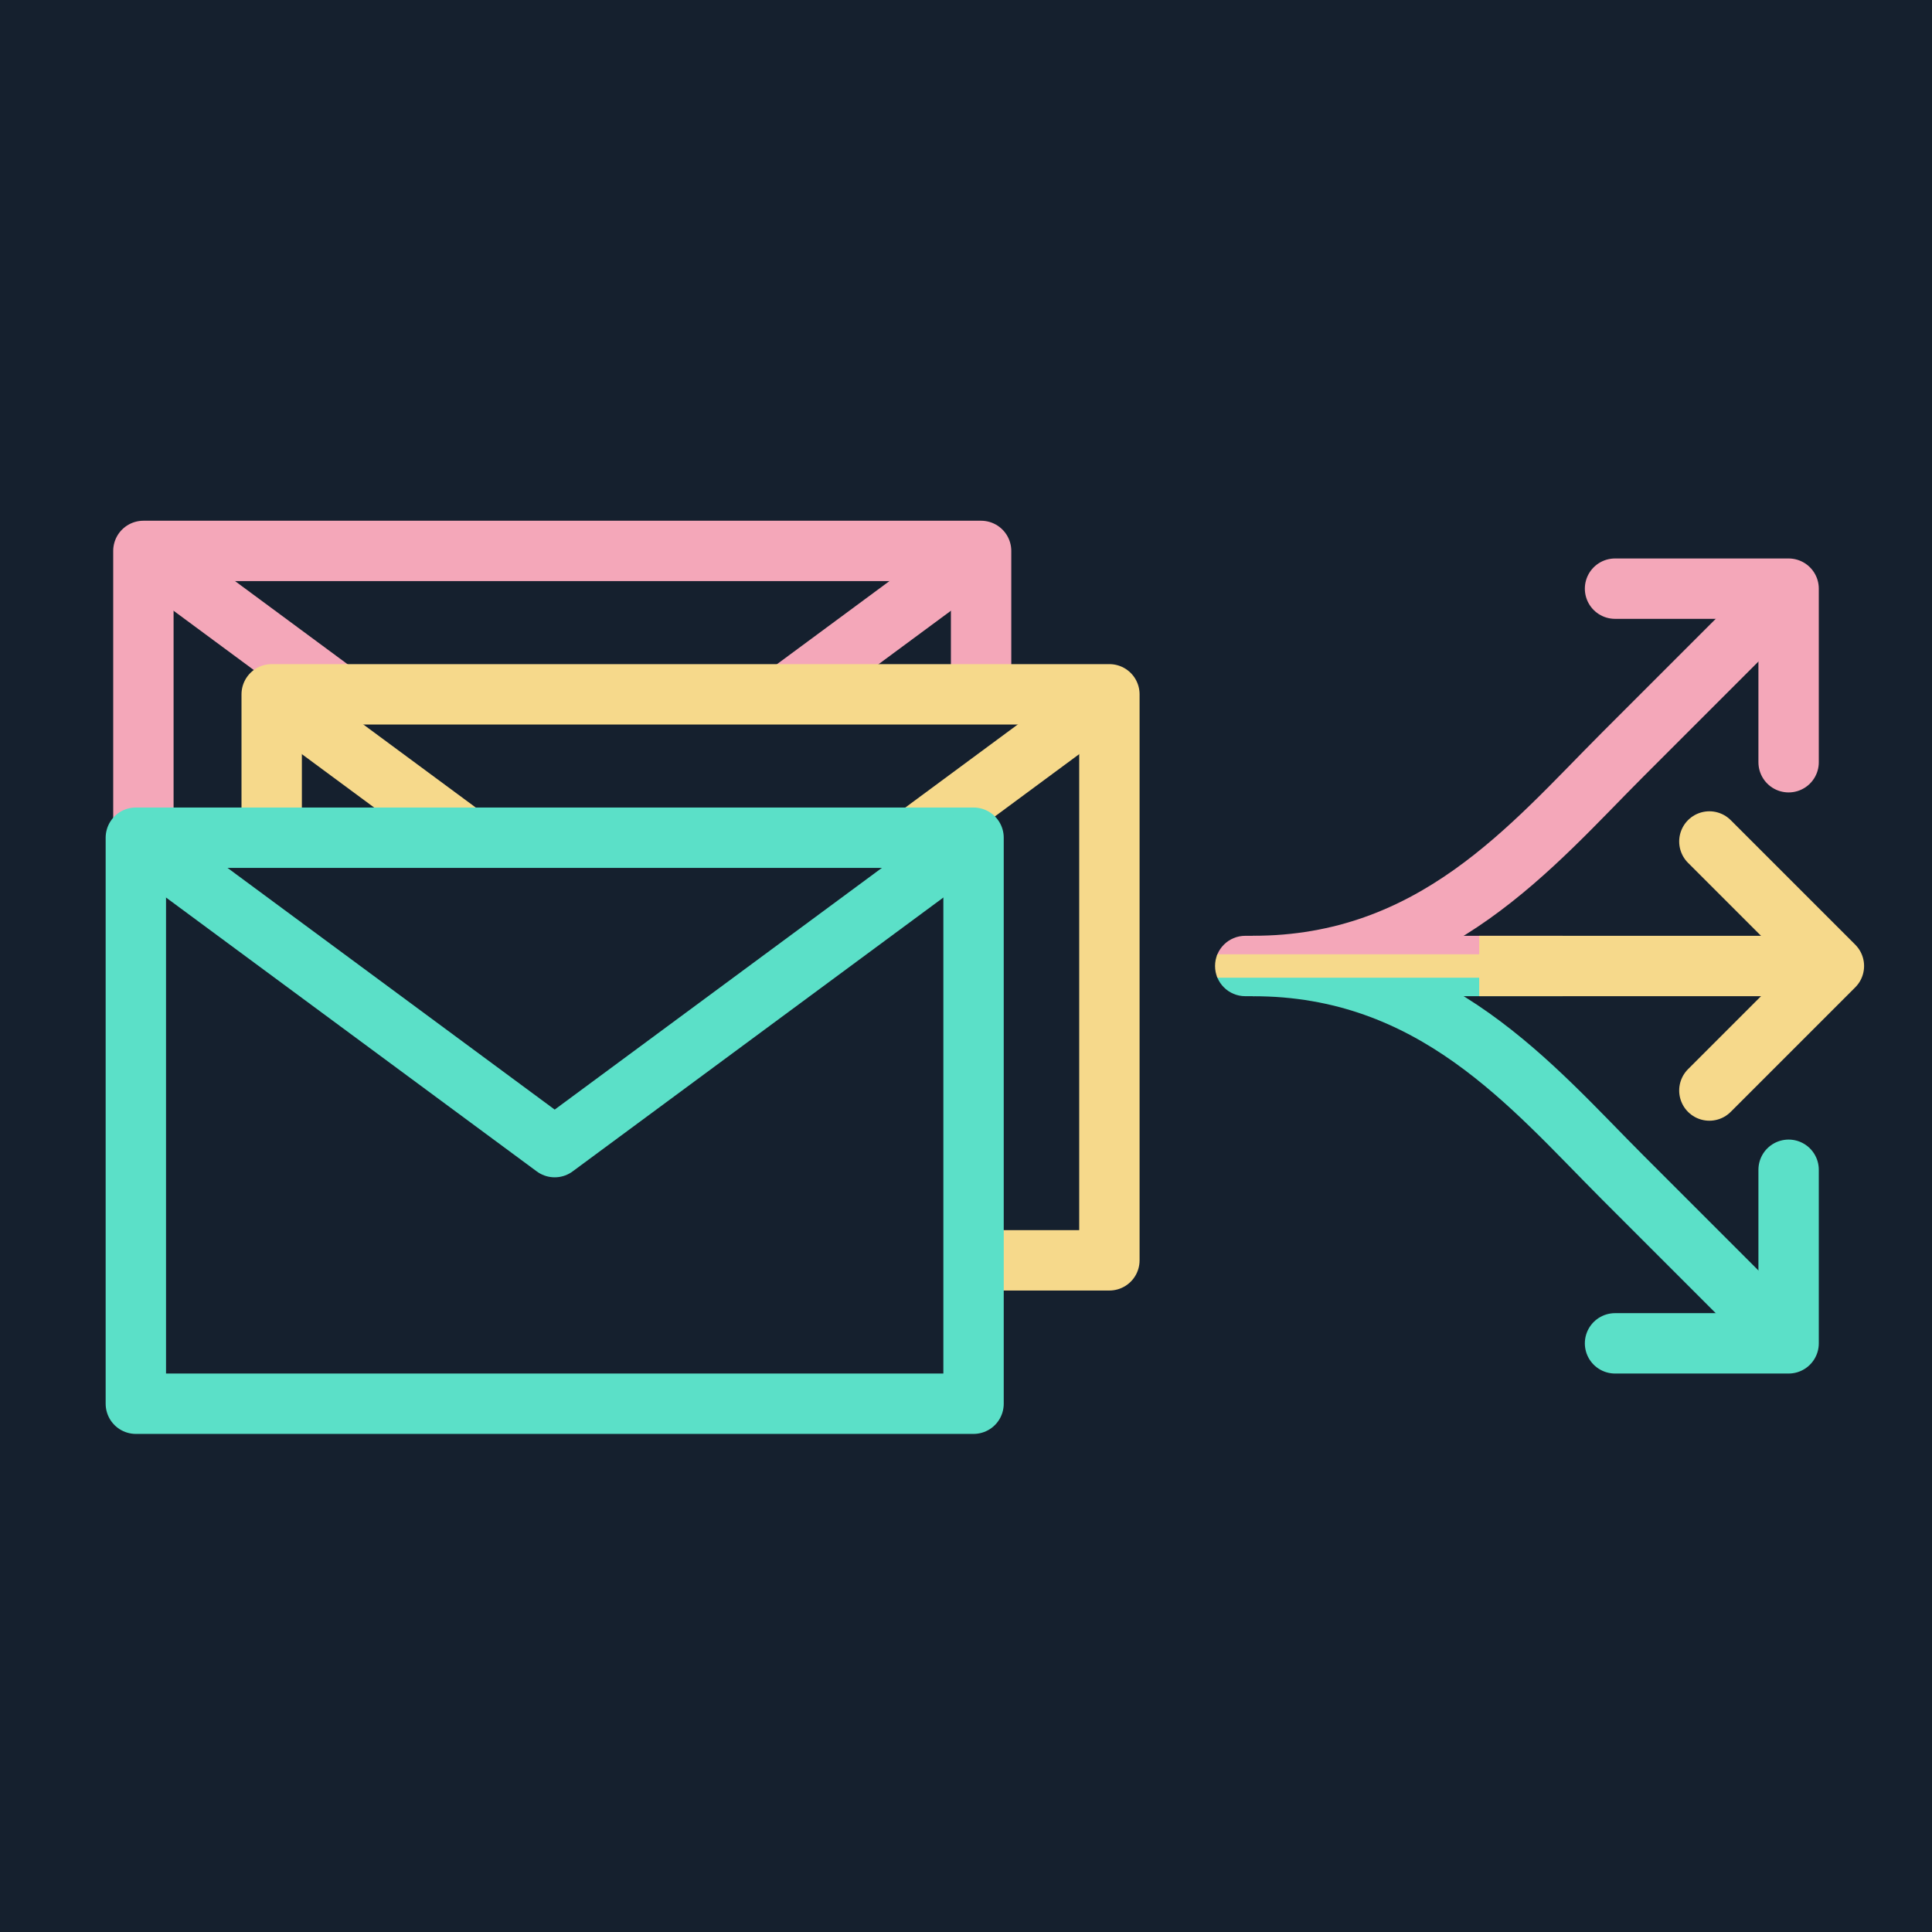
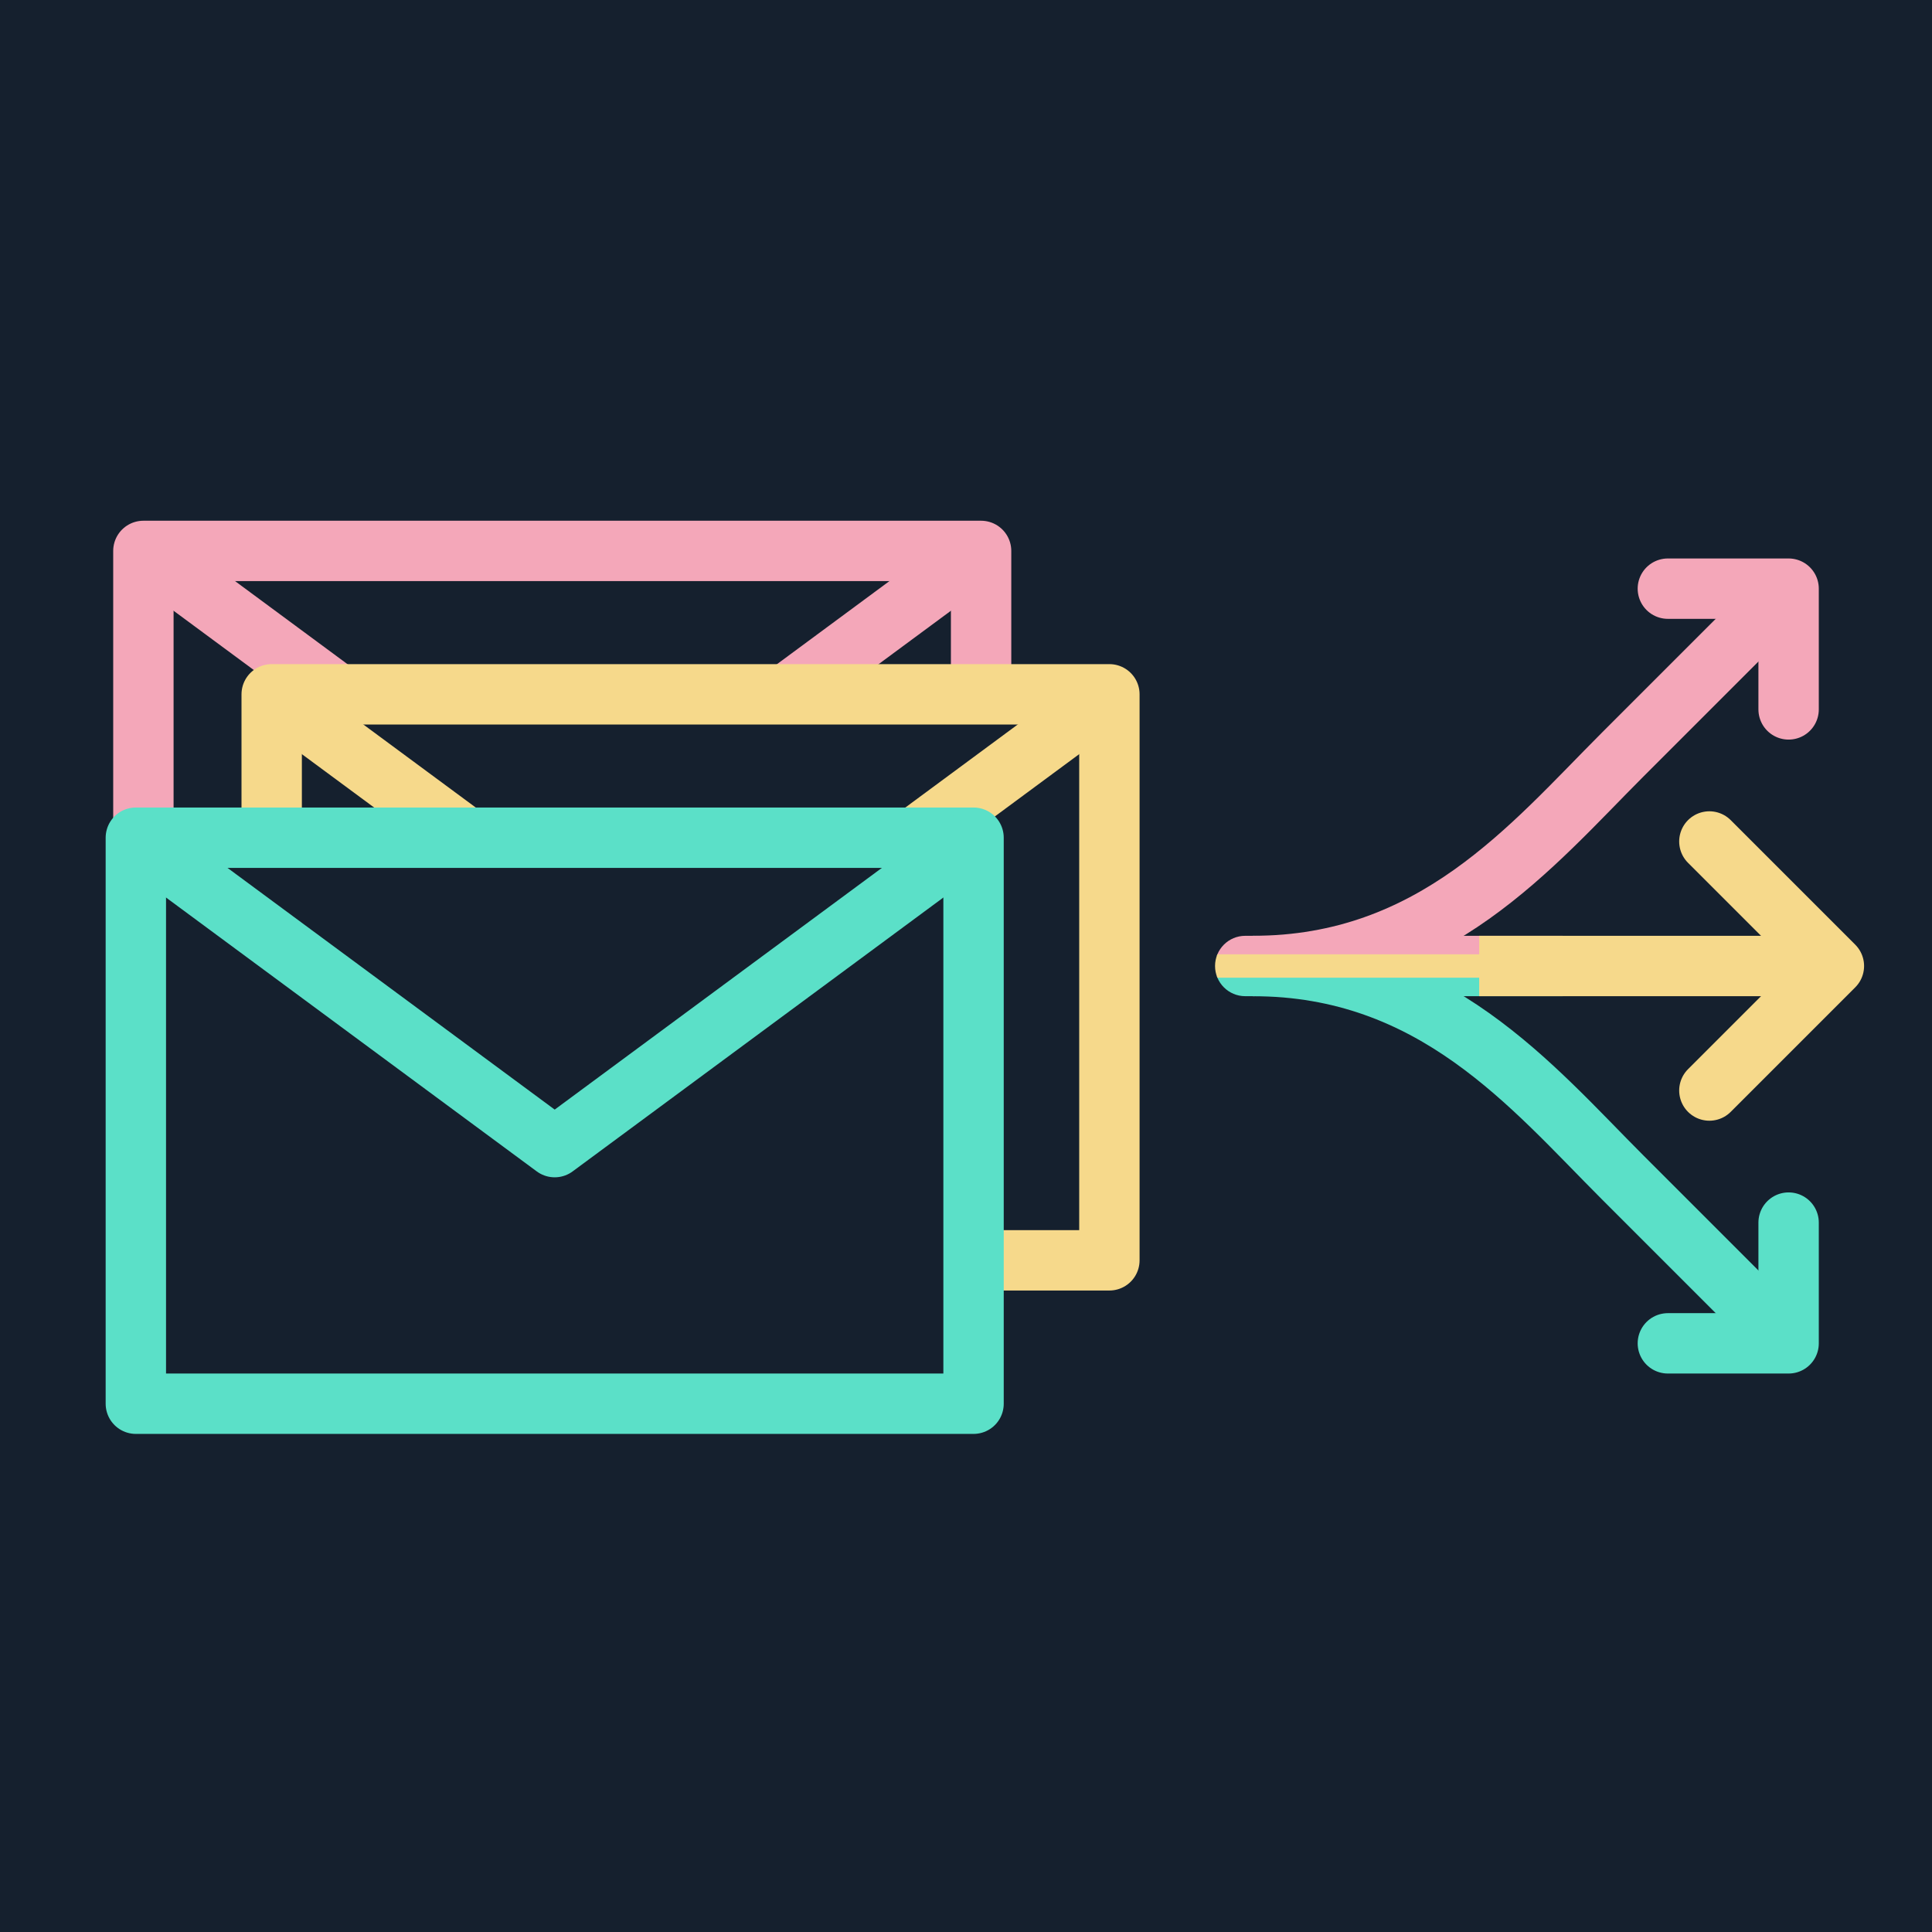
<svg xmlns="http://www.w3.org/2000/svg" viewBox="0 0 512 512" width="512" height="512">
  <rect x="0" y="0" width="512" height="512" fill="#15202E" />
  <defs>
    <g id="letter" fill="#15202E" stroke-width="16" stroke-linejoin="round">
      <rect x="44" y="184" width="222" height="150" />
      <polyline points="44,184 155,266 266,184" fill="none" />
    </g>
  </defs>
  <use href="#letter" stroke="#F4A7B9" transform="translate(-6,-38)" />
  <use href="#letter" stroke="#F6D98B" transform="translate(28,0)" />
  <use href="#letter" stroke="#5BE0C8" transform="translate(-8,38)" />
  <defs>
    <clipPath id="stripe">
      <rect x="322" y="248" width="100" height="16" rx="8" />
    </clipPath>
  </defs>
  <g fill="none" stroke-width="16" stroke-linejoin="round">
    <g stroke="#F4A7B9">
      <path d="M 332,256 C 380,256 406,224 430,200 L 474,156" />
-       <polyline points="428,156 474,156 474,202" stroke-linecap="round" />
+       <polyline points="442,156 474,156 474,188" stroke-linecap="round" />
    </g>
    <g stroke="#5BE0C8">
      <path d="M 332,256 C 380,256 406,288 430,312 L 474,356" />
-       <polyline points="428,356 474,356 474,310" stroke-linecap="round" />
+       <polyline points="442,356 474,356 474,324" stroke-linecap="round" />
    </g>
    <g clip-path="url(#stripe)">
      <path d="M 300,250.5 H 430" stroke="#F4A7B9" stroke-width="5.6" />
      <path d="M 300,261.5 H 430" stroke="#5BE0C8" stroke-width="5.6" />
      <path d="M 300,256 H 430" stroke="#F6D98B" stroke-width="6.2" />
    </g>
    <g stroke="#F6D98B">
      <path d="M 392,256 H 486" />
      <polyline points="453,223 486,256 453,289" stroke-linecap="round" />
    </g>
  </g>
</svg>
